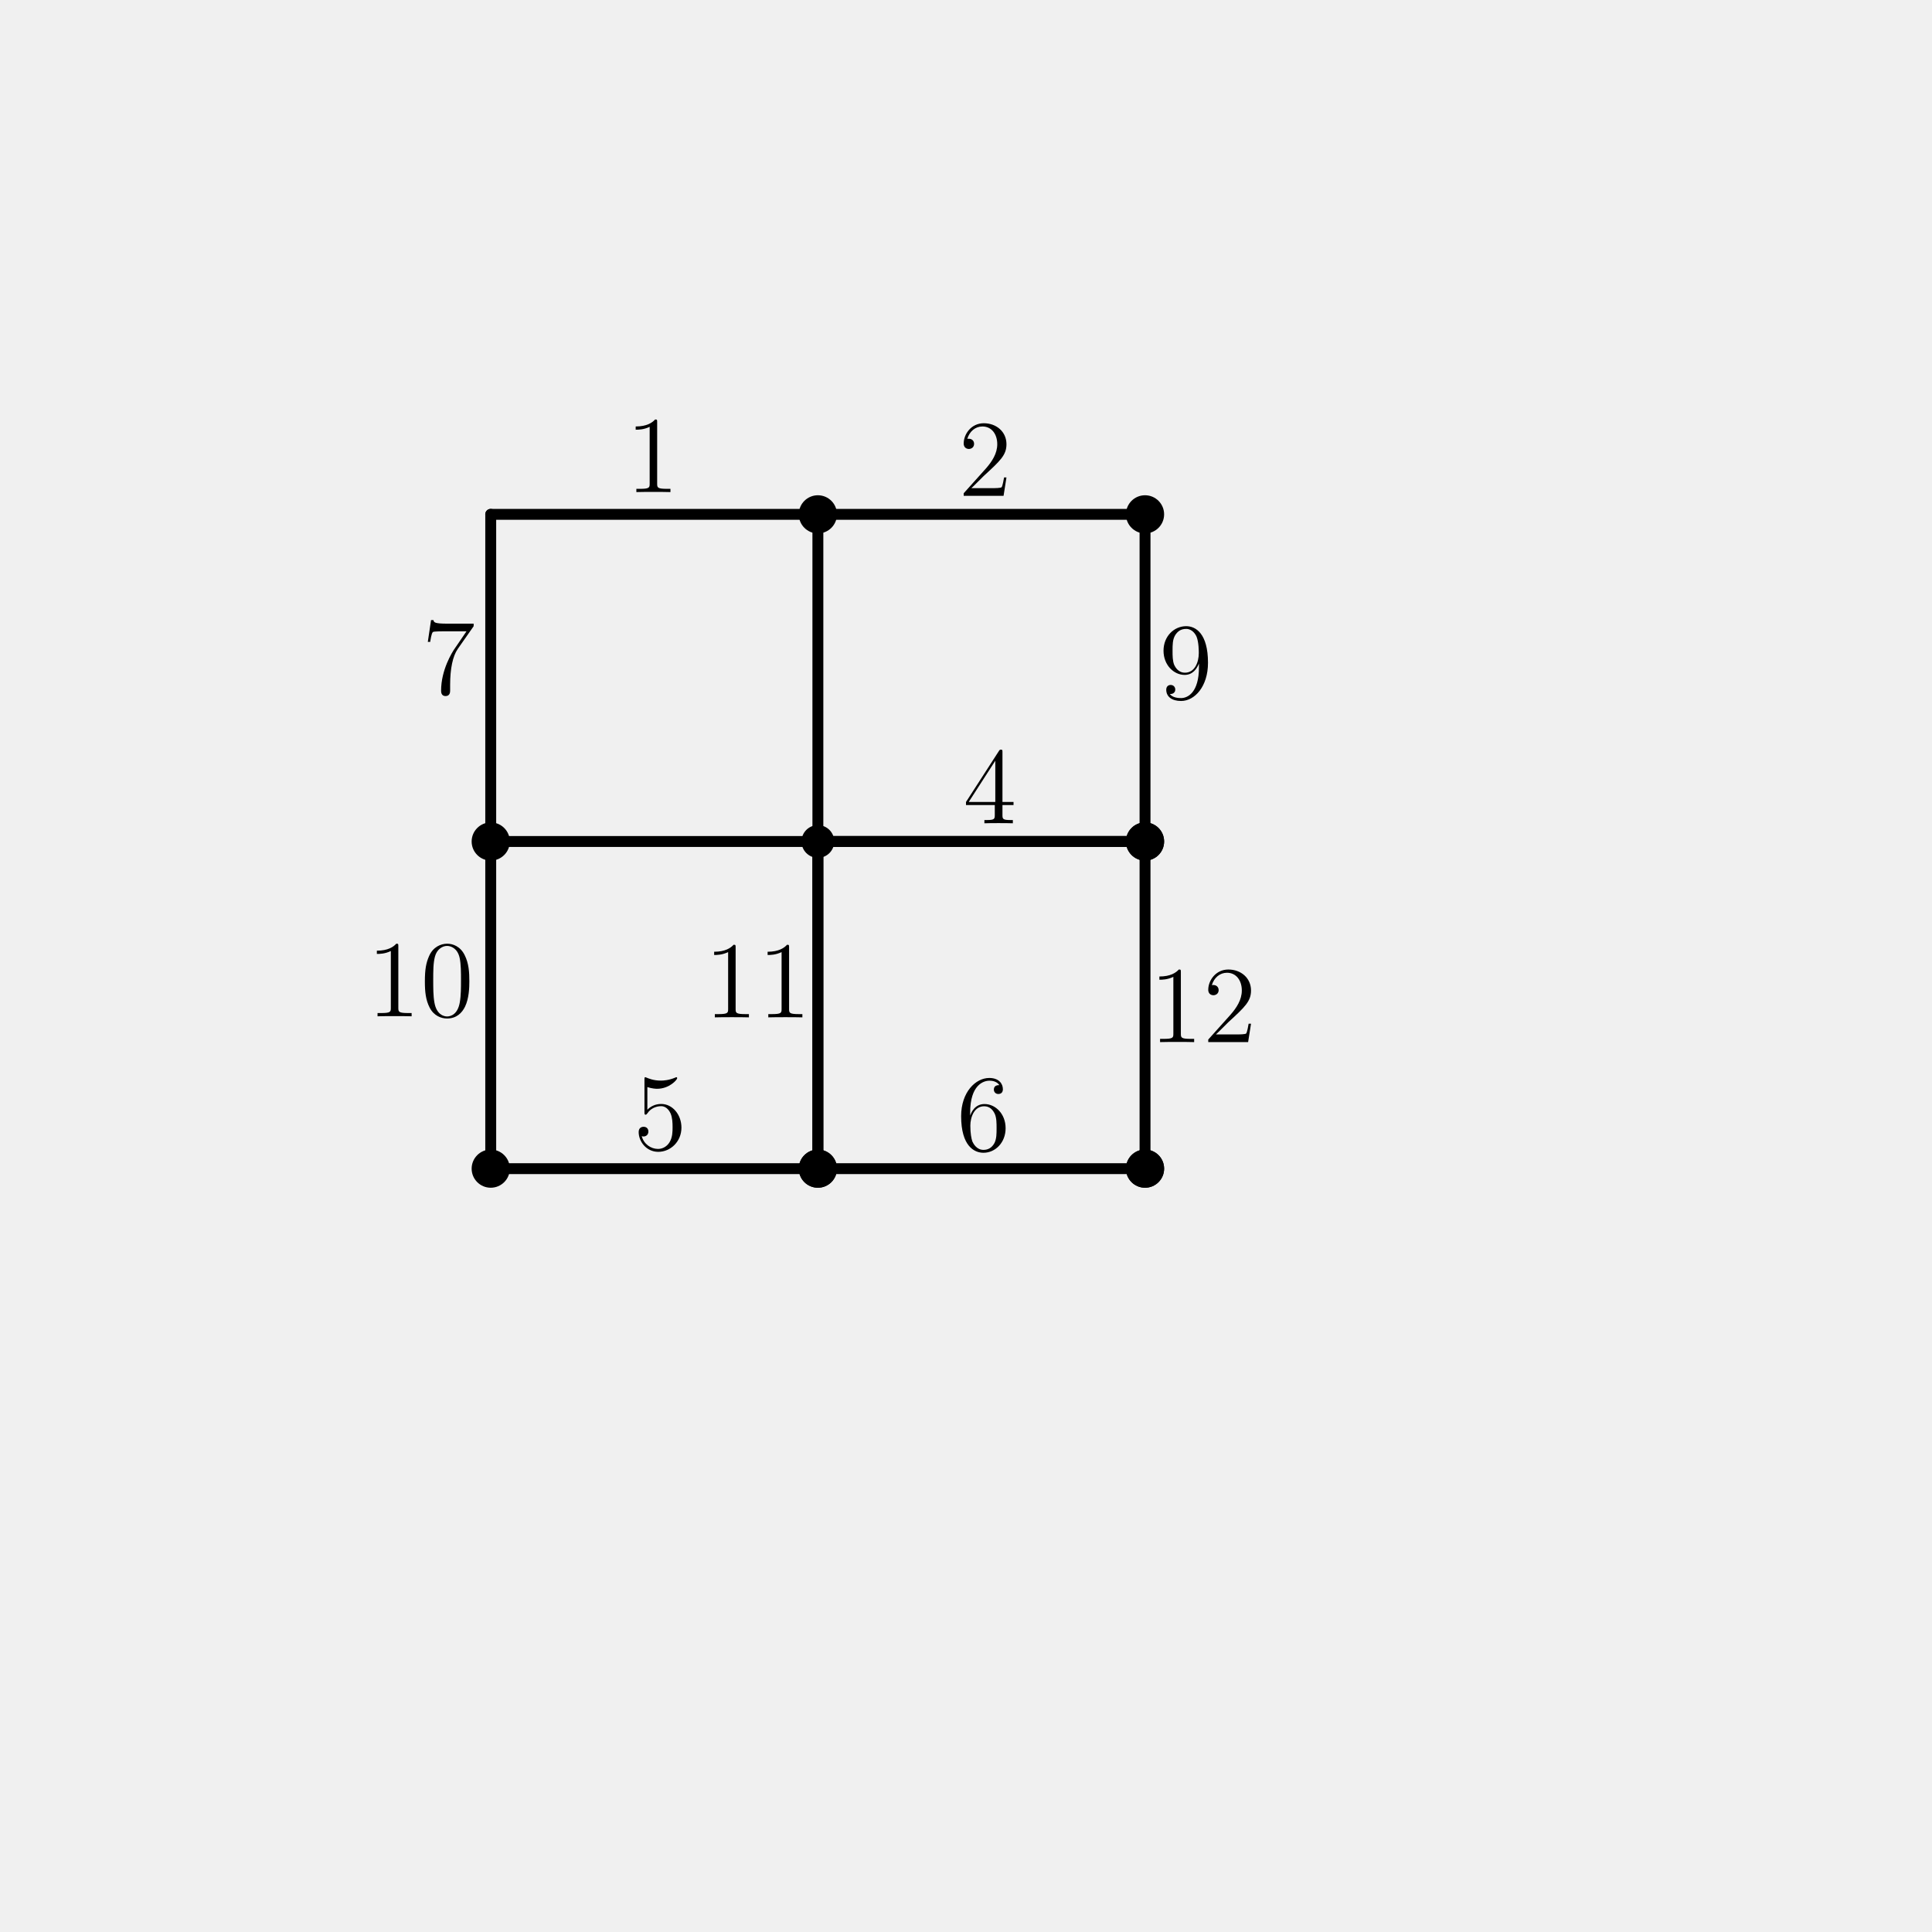
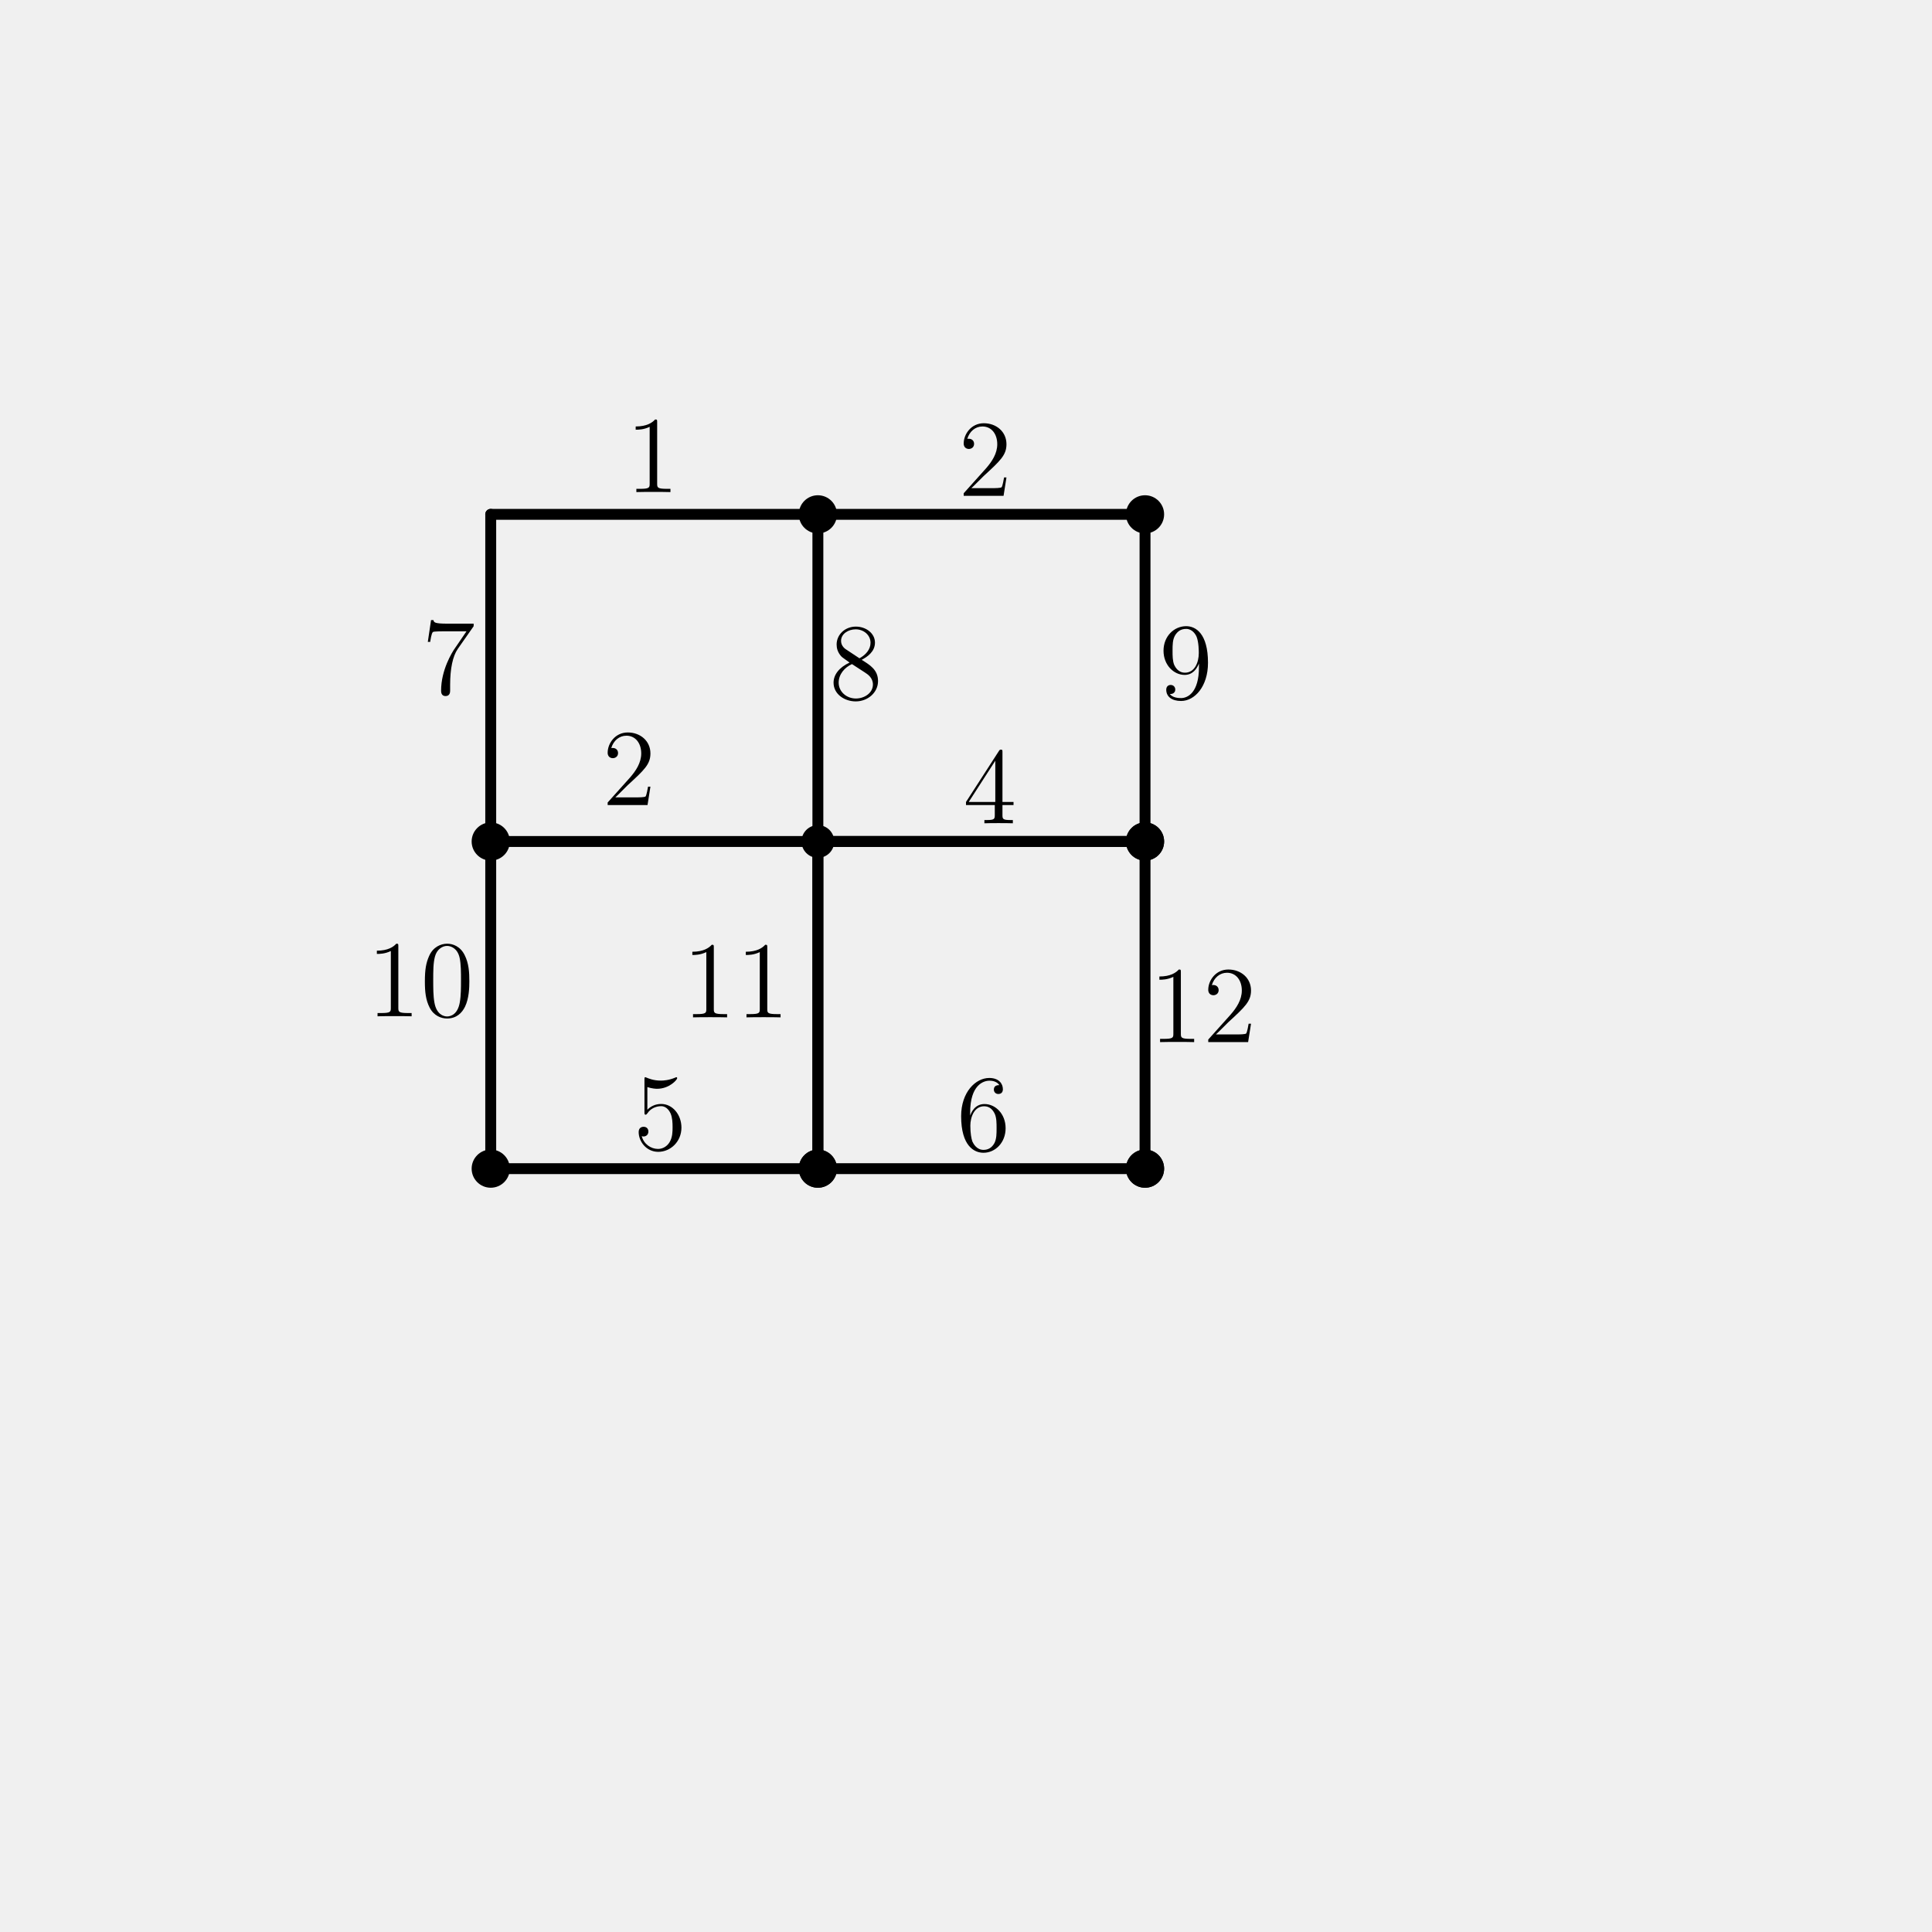
<svg xmlns="http://www.w3.org/2000/svg" width="5cm" height="5cm" viewBox="0 0 177.165 177.165" id="svg2" version="1.1">
  <defs id="defs4">
    </defs>
-   <g id="layer1" transform="translate(0,-875.1969)">
-     <text xml:space="preserve" style="font-style:normal;font-variant:normal;font-weight:normal;font-stretch:normal;font-size:10px;line-height:125%;font-family:LMRoman12;-inkscape-font-specification:'LMRoman12, Normal';text-align:start;letter-spacing:0px;word-spacing:0px;writing-mode:lr-tb;text-anchor:start;fill:#000000;fill-opacity:1;stroke:none;stroke-width:1px;stroke-linecap:butt;stroke-linejoin:miter;stroke-opacity:1" x="57.387" y="920.319" id="text4439">
-       <tspan id="tspan4441" x="57.387" y="920.319">1</tspan>
+   <g transform="translate(0,-875.1969)" id="layer1">
+     <text id="text4439" y="920.319" x="57.387" style="font-style:normal;font-variant:normal;font-weight:normal;font-stretch:normal;font-size:10px;line-height:125%;font-family:LMRoman12;-inkscape-font-specification:'LMRoman12, Normal';text-align:start;letter-spacing:0px;word-spacing:0px;writing-mode:lr-tb;text-anchor:start;fill:#000000;fill-opacity:1;stroke:none;stroke-width:1px;stroke-linecap:butt;stroke-linejoin:miter;stroke-opacity:1" xml:space="preserve">
+       <tspan y="920.319" x="57.387" id="tspan4441">1</tspan>
    </text>
-     <g id="g4445" transform="translate(0,9.999999)">
-       <path id="path4399" d="m 45,912.362 30,0" style="color:#000000;clip-rule:nonzero;display:inline;overflow:visible;visibility:visible;opacity:1;isolation:auto;mix-blend-mode:normal;color-interpolation:sRGB;color-interpolation-filters:linearRGB;solid-color:#000000;solid-opacity:1;fill:#ffffff;fill-opacity:1;fill-rule:nonzero;stroke:#000000;stroke-width:1;stroke-linecap:round;stroke-linejoin:round;stroke-miterlimit:4;stroke-dasharray:none;stroke-dashoffset:0;stroke-opacity:1;color-rendering:auto;image-rendering:auto;shape-rendering:auto;text-rendering:auto;enable-background:accumulate" />
-       <circle r="1.75" cy="912.362" cx="75" style="fill:#000000;stroke:none" id="path4443" />
+     <g transform="translate(0,9.999999)" id="g4445">
+       <path style="color:#000000;clip-rule:nonzero;display:inline;overflow:visible;visibility:visible;opacity:1;isolation:auto;mix-blend-mode:normal;color-interpolation:sRGB;color-interpolation-filters:linearRGB;solid-color:#000000;solid-opacity:1;fill:#ffffff;fill-opacity:1;fill-rule:nonzero;stroke:#000000;stroke-width:1;stroke-linecap:round;stroke-linejoin:round;stroke-miterlimit:4;stroke-dasharray:none;stroke-dashoffset:0;stroke-opacity:1;color-rendering:auto;image-rendering:auto;shape-rendering:auto;text-rendering:auto;enable-background:accumulate" d="m 45,912.362 30,0" id="path4399" />
+       <circle id="path4443" style="fill:#000000;stroke:none" cx="75" cy="912.362" r="1.75" />
    </g>
-     <g transform="matrix(0,1,-1,0,957.3622,877.3622)" id="g4455">
-       <path style="color:#000000;clip-rule:nonzero;display:inline;overflow:visible;visibility:visible;opacity:1;isolation:auto;mix-blend-mode:normal;color-interpolation:sRGB;color-interpolation-filters:linearRGB;solid-color:#000000;solid-opacity:1;fill:#ffffff;fill-opacity:1;fill-rule:nonzero;stroke:#000000;stroke-width:1;stroke-linecap:round;stroke-linejoin:round;stroke-miterlimit:4;stroke-dasharray:none;stroke-dashoffset:0;stroke-opacity:1;color-rendering:auto;image-rendering:auto;shape-rendering:auto;text-rendering:auto;enable-background:accumulate" d="m 45,912.362 30,0" id="path4457" />
-       <circle id="circle4459" style="fill:#000000;stroke:none" cx="75" cy="912.362" r="1.75" />
+     <g id="g4455" transform="matrix(0,1,-1,0,957.3622,877.3622)">
+       <path id="path4457" d="m 45,912.362 30,0" style="color:#000000;clip-rule:nonzero;display:inline;overflow:visible;visibility:visible;opacity:1;isolation:auto;mix-blend-mode:normal;color-interpolation:sRGB;color-interpolation-filters:linearRGB;solid-color:#000000;solid-opacity:1;fill:#ffffff;fill-opacity:1;fill-rule:nonzero;stroke:#000000;stroke-width:1;stroke-linecap:round;stroke-linejoin:round;stroke-miterlimit:4;stroke-dasharray:none;stroke-dashoffset:0;stroke-opacity:1;color-rendering:auto;image-rendering:auto;shape-rendering:auto;text-rendering:auto;enable-background:accumulate" />
+       <circle r="1.75" cy="912.362" cx="75" style="fill:#000000;stroke:none" id="circle4459" />
    </g>
-     <g transform="translate(30,9.999999)" id="g4461">
-       <path style="color:#000000;clip-rule:nonzero;display:inline;overflow:visible;visibility:visible;opacity:1;isolation:auto;mix-blend-mode:normal;color-interpolation:sRGB;color-interpolation-filters:linearRGB;solid-color:#000000;solid-opacity:1;fill:#ffffff;fill-opacity:1;fill-rule:nonzero;stroke:#000000;stroke-width:1;stroke-linecap:round;stroke-linejoin:round;stroke-miterlimit:4;stroke-dasharray:none;stroke-dashoffset:0;stroke-opacity:1;color-rendering:auto;image-rendering:auto;shape-rendering:auto;text-rendering:auto;enable-background:accumulate" d="m 45,912.362 30,0" id="path4463" />
-       <circle id="circle4465" style="fill:#000000;stroke:none" cx="75" cy="912.362" r="1.75" />
+     <g id="g4461" transform="translate(30,9.999999)">
+       <path id="path4463" d="m 45,912.362 30,0" style="color:#000000;clip-rule:nonzero;display:inline;overflow:visible;visibility:visible;opacity:1;isolation:auto;mix-blend-mode:normal;color-interpolation:sRGB;color-interpolation-filters:linearRGB;solid-color:#000000;solid-opacity:1;fill:#ffffff;fill-opacity:1;fill-rule:nonzero;stroke:#000000;stroke-width:1;stroke-linecap:round;stroke-linejoin:round;stroke-miterlimit:4;stroke-dasharray:none;stroke-dashoffset:0;stroke-opacity:1;color-rendering:auto;image-rendering:auto;shape-rendering:auto;text-rendering:auto;enable-background:accumulate" />
+       <circle r="1.75" cy="912.362" cx="75" style="fill:#000000;stroke:none" id="circle4465" />
    </g>
-     <g id="g4467" transform="translate(30,39.99999)">
-       <path id="path4469" d="m 45,912.362 30,0" style="color:#000000;clip-rule:nonzero;display:inline;overflow:visible;visibility:visible;opacity:1;isolation:auto;mix-blend-mode:normal;color-interpolation:sRGB;color-interpolation-filters:linearRGB;solid-color:#000000;solid-opacity:1;fill:#ffffff;fill-opacity:1;fill-rule:nonzero;stroke:#000000;stroke-width:1;stroke-linecap:round;stroke-linejoin:round;stroke-miterlimit:4;stroke-dasharray:none;stroke-dashoffset:0;stroke-opacity:1;color-rendering:auto;image-rendering:auto;shape-rendering:auto;text-rendering:auto;enable-background:accumulate" />
-       <circle r="1.75" cy="912.362" cx="75" style="fill:#000000;stroke:none" id="circle4471" />
+     <g transform="translate(30,39.99999)" id="g4467">
+       <path style="color:#000000;clip-rule:nonzero;display:inline;overflow:visible;visibility:visible;opacity:1;isolation:auto;mix-blend-mode:normal;color-interpolation:sRGB;color-interpolation-filters:linearRGB;solid-color:#000000;solid-opacity:1;fill:#ffffff;fill-opacity:1;fill-rule:nonzero;stroke:#000000;stroke-width:1;stroke-linecap:round;stroke-linejoin:round;stroke-miterlimit:4;stroke-dasharray:none;stroke-dashoffset:0;stroke-opacity:1;color-rendering:auto;image-rendering:auto;shape-rendering:auto;text-rendering:auto;enable-background:accumulate" d="m 45,912.362 30,0" id="path4469" />
+       <circle id="circle4471" style="fill:#000000;stroke:none" cx="75" cy="912.362" r="1.75" />
    </g>
-     <g id="g4479" transform="matrix(0,1,-1,0,1017.362,877.3622)">
-       <path id="path4481" d="m 45,912.362 30,0" style="color:#000000;clip-rule:nonzero;display:inline;overflow:visible;visibility:visible;opacity:1;isolation:auto;mix-blend-mode:normal;color-interpolation:sRGB;color-interpolation-filters:linearRGB;solid-color:#000000;solid-opacity:1;fill:#ffffff;fill-opacity:1;fill-rule:nonzero;stroke:#000000;stroke-width:1;stroke-linecap:round;stroke-linejoin:round;stroke-miterlimit:4;stroke-dasharray:none;stroke-dashoffset:0;stroke-opacity:1;color-rendering:auto;image-rendering:auto;shape-rendering:auto;text-rendering:auto;enable-background:accumulate" />
-       <circle r="1.75" cy="912.362" cx="75" style="fill:#000000;stroke:none" id="circle4483" />
+     <g transform="matrix(0,1,-1,0,1017.362,877.3622)" id="g4479">
+       <path style="color:#000000;clip-rule:nonzero;display:inline;overflow:visible;visibility:visible;opacity:1;isolation:auto;mix-blend-mode:normal;color-interpolation:sRGB;color-interpolation-filters:linearRGB;solid-color:#000000;solid-opacity:1;fill:#ffffff;fill-opacity:1;fill-rule:nonzero;stroke:#000000;stroke-width:1;stroke-linecap:round;stroke-linejoin:round;stroke-miterlimit:4;stroke-dasharray:none;stroke-dashoffset:0;stroke-opacity:1;color-rendering:auto;image-rendering:auto;shape-rendering:auto;text-rendering:auto;enable-background:accumulate" d="m 45,912.362 30,0" id="path4481" />
+       <circle id="circle4483" style="fill:#000000;stroke:none" cx="75" cy="912.362" r="1.75" />
    </g>
-     <g id="g4485" transform="translate(1.0593044e-6,70)">
-       <path id="path4487" d="m 45,912.362 30,0" style="color:#000000;clip-rule:nonzero;display:inline;overflow:visible;visibility:visible;opacity:1;isolation:auto;mix-blend-mode:normal;color-interpolation:sRGB;color-interpolation-filters:linearRGB;solid-color:#000000;solid-opacity:1;fill:#ffffff;fill-opacity:1;fill-rule:nonzero;stroke:#000000;stroke-width:1;stroke-linecap:round;stroke-linejoin:round;stroke-miterlimit:4;stroke-dasharray:none;stroke-dashoffset:0;stroke-opacity:1;color-rendering:auto;image-rendering:auto;shape-rendering:auto;text-rendering:auto;enable-background:accumulate" />
-       <circle r="1.75" cy="912.362" cx="75" style="fill:#000000;stroke:none" id="circle4489" />
+     <g transform="translate(1.0593044e-6,70)" id="g4485">
+       <path style="color:#000000;clip-rule:nonzero;display:inline;overflow:visible;visibility:visible;opacity:1;isolation:auto;mix-blend-mode:normal;color-interpolation:sRGB;color-interpolation-filters:linearRGB;solid-color:#000000;solid-opacity:1;fill:#ffffff;fill-opacity:1;fill-rule:nonzero;stroke:#000000;stroke-width:1;stroke-linecap:round;stroke-linejoin:round;stroke-miterlimit:4;stroke-dasharray:none;stroke-dashoffset:0;stroke-opacity:1;color-rendering:auto;image-rendering:auto;shape-rendering:auto;text-rendering:auto;enable-background:accumulate" d="m 45,912.362 30,0" id="path4487" />
+       <circle id="circle4489" style="fill:#000000;stroke:none" cx="75" cy="912.362" r="1.75" />
    </g>
-     <g id="g4491" transform="matrix(0,1,-1,0,957.3622,907.3622)">
-       <path id="path4493" d="m 45,912.362 30,0" style="color:#000000;clip-rule:nonzero;display:inline;overflow:visible;visibility:visible;opacity:1;isolation:auto;mix-blend-mode:normal;color-interpolation:sRGB;color-interpolation-filters:linearRGB;solid-color:#000000;solid-opacity:1;fill:#ffffff;fill-opacity:1;fill-rule:nonzero;stroke:#000000;stroke-width:1;stroke-linecap:round;stroke-linejoin:round;stroke-miterlimit:4;stroke-dasharray:none;stroke-dashoffset:0;stroke-opacity:1;color-rendering:auto;image-rendering:auto;shape-rendering:auto;text-rendering:auto;enable-background:accumulate" />
-       <circle r="1.75" cy="912.362" cx="75" style="fill:#000000;stroke:none" id="circle4495" />
+     <g transform="matrix(0,1,-1,0,957.3622,907.3622)" id="g4491">
+       <path style="color:#000000;clip-rule:nonzero;display:inline;overflow:visible;visibility:visible;opacity:1;isolation:auto;mix-blend-mode:normal;color-interpolation:sRGB;color-interpolation-filters:linearRGB;solid-color:#000000;solid-opacity:1;fill:#ffffff;fill-opacity:1;fill-rule:nonzero;stroke:#000000;stroke-width:1;stroke-linecap:round;stroke-linejoin:round;stroke-miterlimit:4;stroke-dasharray:none;stroke-dashoffset:0;stroke-opacity:1;color-rendering:auto;image-rendering:auto;shape-rendering:auto;text-rendering:auto;enable-background:accumulate" d="m 45,912.362 30,0" id="path4493" />
+       <circle id="circle4495" style="fill:#000000;stroke:none" cx="75" cy="912.362" r="1.75" />
    </g>
-     <g transform="translate(30,70)" id="g4497">
-       <path style="color:#000000;clip-rule:nonzero;display:inline;overflow:visible;visibility:visible;opacity:1;isolation:auto;mix-blend-mode:normal;color-interpolation:sRGB;color-interpolation-filters:linearRGB;solid-color:#000000;solid-opacity:1;fill:#ffffff;fill-opacity:1;fill-rule:nonzero;stroke:#000000;stroke-width:1;stroke-linecap:round;stroke-linejoin:round;stroke-miterlimit:4;stroke-dasharray:none;stroke-dashoffset:0;stroke-opacity:1;color-rendering:auto;image-rendering:auto;shape-rendering:auto;text-rendering:auto;enable-background:accumulate" d="m 45,912.362 30,0" id="path4499" />
-       <circle id="circle4501" style="fill:#000000;stroke:none" cx="75" cy="912.362" r="1.75" />
+     <g id="g4497" transform="translate(30,70)">
+       <path id="path4499" d="m 45,912.362 30,0" style="color:#000000;clip-rule:nonzero;display:inline;overflow:visible;visibility:visible;opacity:1;isolation:auto;mix-blend-mode:normal;color-interpolation:sRGB;color-interpolation-filters:linearRGB;solid-color:#000000;solid-opacity:1;fill:#ffffff;fill-opacity:1;fill-rule:nonzero;stroke:#000000;stroke-width:1;stroke-linecap:round;stroke-linejoin:round;stroke-miterlimit:4;stroke-dasharray:none;stroke-dashoffset:0;stroke-opacity:1;color-rendering:auto;image-rendering:auto;shape-rendering:auto;text-rendering:auto;enable-background:accumulate" />
+       <circle r="1.75" cy="912.362" cx="75" style="fill:#000000;stroke:none" id="circle4501" />
    </g>
-     <g transform="matrix(0,1,-1,0,987.3622,907.3622)" id="g4503">
-       <path style="color:#000000;clip-rule:nonzero;display:inline;overflow:visible;visibility:visible;opacity:1;isolation:auto;mix-blend-mode:normal;color-interpolation:sRGB;color-interpolation-filters:linearRGB;solid-color:#000000;solid-opacity:1;fill:#ffffff;fill-opacity:1;fill-rule:nonzero;stroke:#000000;stroke-width:1;stroke-linecap:round;stroke-linejoin:round;stroke-miterlimit:4;stroke-dasharray:none;stroke-dashoffset:0;stroke-opacity:1;color-rendering:auto;image-rendering:auto;shape-rendering:auto;text-rendering:auto;enable-background:accumulate" d="m 45,912.362 30,0" id="path4505" />
-       <circle id="circle4507" style="fill:#000000;stroke:none" cx="75" cy="912.362" r="1.75" />
+     <g id="g4503" transform="matrix(0,1,-1,0,987.3622,907.3622)">
+       <path id="path4505" d="m 45,912.362 30,0" style="color:#000000;clip-rule:nonzero;display:inline;overflow:visible;visibility:visible;opacity:1;isolation:auto;mix-blend-mode:normal;color-interpolation:sRGB;color-interpolation-filters:linearRGB;solid-color:#000000;solid-opacity:1;fill:#ffffff;fill-opacity:1;fill-rule:nonzero;stroke:#000000;stroke-width:1;stroke-linecap:round;stroke-linejoin:round;stroke-miterlimit:4;stroke-dasharray:none;stroke-dashoffset:0;stroke-opacity:1;color-rendering:auto;image-rendering:auto;shape-rendering:auto;text-rendering:auto;enable-background:accumulate" />
+       <circle r="1.75" cy="912.362" cx="75" style="fill:#000000;stroke:none" id="circle4507" />
    </g>
-     <g transform="matrix(0,1,-1,0,1017.362,907.3622)" id="g4509">
-       <path style="color:#000000;clip-rule:nonzero;display:inline;overflow:visible;visibility:visible;opacity:1;isolation:auto;mix-blend-mode:normal;color-interpolation:sRGB;color-interpolation-filters:linearRGB;solid-color:#000000;solid-opacity:1;fill:#ffffff;fill-opacity:1;fill-rule:nonzero;stroke:#000000;stroke-width:1;stroke-linecap:round;stroke-linejoin:round;stroke-miterlimit:4;stroke-dasharray:none;stroke-dashoffset:0;stroke-opacity:1;color-rendering:auto;image-rendering:auto;shape-rendering:auto;text-rendering:auto;enable-background:accumulate" d="m 45,912.362 30,0" id="path4511" />
-       <circle id="circle4513" style="fill:#000000;stroke:none" cx="75" cy="912.362" r="1.75" />
+     <g id="g4509" transform="matrix(0,1,-1,0,1017.362,907.3622)">
+       <path id="path4511" d="m 45,912.362 30,0" style="color:#000000;clip-rule:nonzero;display:inline;overflow:visible;visibility:visible;opacity:1;isolation:auto;mix-blend-mode:normal;color-interpolation:sRGB;color-interpolation-filters:linearRGB;solid-color:#000000;solid-opacity:1;fill:#ffffff;fill-opacity:1;fill-rule:nonzero;stroke:#000000;stroke-width:1;stroke-linecap:round;stroke-linejoin:round;stroke-miterlimit:4;stroke-dasharray:none;stroke-dashoffset:0;stroke-opacity:1;color-rendering:auto;image-rendering:auto;shape-rendering:auto;text-rendering:auto;enable-background:accumulate" />
+       <circle r="1.75" cy="912.362" cx="75" style="fill:#000000;stroke:none" id="circle4513" />
    </g>
-     <text xml:space="preserve" style="font-style:normal;font-variant:normal;font-weight:normal;font-stretch:normal;font-size:10px;line-height:125%;font-family:LMRoman12;-inkscape-font-specification:'LMRoman12, Normal';text-align:start;letter-spacing:0px;word-spacing:0px;writing-mode:lr-tb;text-anchor:start;fill:#000000;fill-opacity:1;stroke:none;stroke-width:1px;stroke-linecap:butt;stroke-linejoin:miter;stroke-opacity:1" x="87.888" y="920.664" id="text4515">
-       <tspan id="tspan4517" x="87.888" y="920.664">2</tspan>
+     <text id="text4515" y="920.664" x="87.888" style="font-style:normal;font-variant:normal;font-weight:normal;font-stretch:normal;font-size:10px;line-height:125%;font-family:LMRoman12;-inkscape-font-specification:'LMRoman12, Normal';text-align:start;letter-spacing:0px;word-spacing:0px;writing-mode:lr-tb;text-anchor:start;fill:#000000;fill-opacity:1;stroke:none;stroke-width:1px;stroke-linecap:butt;stroke-linejoin:miter;stroke-opacity:1" xml:space="preserve">
+       <tspan y="920.664" x="87.888" id="tspan4517">2</tspan>
    </text>
-     <text xml:space="preserve" style="font-style:normal;font-variant:normal;font-weight:normal;font-stretch:normal;font-size:10px;line-height:125%;font-family:LMRoman12;-inkscape-font-specification:'LMRoman12, Normal';text-align:start;letter-spacing:0px;word-spacing:0px;writing-mode:lr-tb;text-anchor:start;fill:#000000;fill-opacity:1;stroke:none;stroke-width:1px;stroke-linecap:butt;stroke-linejoin:miter;stroke-opacity:1" x="88.316" y="950.691" id="text4523">
-       <tspan id="tspan4525" x="88.316" y="950.691">4</tspan>
+     <text id="text4523" y="950.691" x="88.316" style="font-style:normal;font-variant:normal;font-weight:normal;font-stretch:normal;font-size:10px;line-height:125%;font-family:LMRoman12;-inkscape-font-specification:'LMRoman12, Normal';text-align:start;letter-spacing:0px;word-spacing:0px;writing-mode:lr-tb;text-anchor:start;fill:#000000;fill-opacity:1;stroke:none;stroke-width:1px;stroke-linecap:butt;stroke-linejoin:miter;stroke-opacity:1" xml:space="preserve">
+       <tspan y="950.691" x="88.316" id="tspan4525">4</tspan>
    </text>
-     <text xml:space="preserve" style="font-style:normal;font-variant:normal;font-weight:normal;font-stretch:normal;font-size:10px;line-height:125%;font-family:LMRoman12;-inkscape-font-specification:'LMRoman12, Normal';text-align:start;letter-spacing:0px;word-spacing:0px;writing-mode:lr-tb;text-anchor:start;fill:#000000;fill-opacity:1;stroke:none;stroke-width:1px;stroke-linecap:butt;stroke-linejoin:miter;stroke-opacity:1" x="58.082" y="980.618" id="text4527">
-       <tspan id="tspan4529" x="58.082" y="980.618">5</tspan>
+     <text id="text4527" y="980.618" x="58.082" style="font-style:normal;font-variant:normal;font-weight:normal;font-stretch:normal;font-size:10px;line-height:125%;font-family:LMRoman12;-inkscape-font-specification:'LMRoman12, Normal';text-align:start;letter-spacing:0px;word-spacing:0px;writing-mode:lr-tb;text-anchor:start;fill:#000000;fill-opacity:1;stroke:none;stroke-width:1px;stroke-linecap:butt;stroke-linejoin:miter;stroke-opacity:1" xml:space="preserve">
+       <tspan y="980.618" x="58.082" id="tspan4529">5</tspan>
    </text>
-     <text xml:space="preserve" style="font-style:normal;font-variant:normal;font-weight:normal;font-stretch:normal;font-size:10px;line-height:125%;font-family:LMRoman12;-inkscape-font-specification:'LMRoman12, Normal';text-align:start;letter-spacing:0px;word-spacing:0px;writing-mode:lr-tb;text-anchor:start;fill:#000000;fill-opacity:1;stroke:none;stroke-width:1px;stroke-linecap:butt;stroke-linejoin:miter;stroke-opacity:1" x="87.732" y="980.704" id="text4531">
-       <tspan id="tspan4533" x="87.732" y="980.704">6</tspan>
+     <text id="text4531" y="980.704" x="87.732" style="font-style:normal;font-variant:normal;font-weight:normal;font-stretch:normal;font-size:10px;line-height:125%;font-family:LMRoman12;-inkscape-font-specification:'LMRoman12, Normal';text-align:start;letter-spacing:0px;word-spacing:0px;writing-mode:lr-tb;text-anchor:start;fill:#000000;fill-opacity:1;stroke:none;stroke-width:1px;stroke-linecap:butt;stroke-linejoin:miter;stroke-opacity:1" xml:space="preserve">
+       <tspan y="980.704" x="87.732" id="tspan4533">6</tspan>
    </text>
-     <text xml:space="preserve" style="font-style:normal;font-variant:normal;font-weight:normal;font-stretch:normal;font-size:10px;line-height:125%;font-family:LMRoman12;-inkscape-font-specification:'LMRoman12, Normal';text-align:start;letter-spacing:0px;word-spacing:0px;writing-mode:lr-tb;text-anchor:start;fill:#000000;fill-opacity:1;stroke:none;stroke-width:1px;stroke-linecap:butt;stroke-linejoin:miter;stroke-opacity:1" x="38.683" y="938.825" id="text4535">
-       <tspan id="tspan4537" x="38.683" y="938.825">7</tspan>
+     <text id="text4535" y="938.825" x="38.683" style="font-style:normal;font-variant:normal;font-weight:normal;font-stretch:normal;font-size:10px;line-height:125%;font-family:LMRoman12;-inkscape-font-specification:'LMRoman12, Normal';text-align:start;letter-spacing:0px;word-spacing:0px;writing-mode:lr-tb;text-anchor:start;fill:#000000;fill-opacity:1;stroke:none;stroke-width:1px;stroke-linecap:butt;stroke-linejoin:miter;stroke-opacity:1" xml:space="preserve">
+       <tspan y="938.825" x="38.683" id="tspan4537">7</tspan>
    </text>
-     <text xml:space="preserve" style="font-style:normal;font-variant:normal;font-weight:normal;font-stretch:normal;font-size:10px;line-height:125%;font-family:LMRoman12;-inkscape-font-specification:'LMRoman12, Normal';text-align:start;letter-spacing:0px;word-spacing:0px;writing-mode:lr-tb;text-anchor:start;fill:#000000;fill-opacity:1;stroke:none;stroke-width:1px;stroke-linecap:butt;stroke-linejoin:miter;stroke-opacity:1" x="106.288" y="939.273" id="text4543">
-       <tspan id="tspan4545" x="106.288" y="939.273">9</tspan>
+     <text id="text4543" y="939.273" x="106.288" style="font-style:normal;font-variant:normal;font-weight:normal;font-stretch:normal;font-size:10px;line-height:125%;font-family:LMRoman12;-inkscape-font-specification:'LMRoman12, Normal';text-align:start;letter-spacing:0px;word-spacing:0px;writing-mode:lr-tb;text-anchor:start;fill:#000000;fill-opacity:1;stroke:none;stroke-width:1px;stroke-linecap:butt;stroke-linejoin:miter;stroke-opacity:1" xml:space="preserve">
+       <tspan y="939.273" x="106.288" id="tspan4545">9</tspan>
    </text>
-     <text xml:space="preserve" style="font-style:normal;font-variant:normal;font-weight:normal;font-stretch:normal;font-size:10px;line-height:125%;font-family:LMRoman12;-inkscape-font-specification:'LMRoman12, Normal';text-align:start;letter-spacing:0px;word-spacing:0px;writing-mode:lr-tb;text-anchor:start;fill:#000000;fill-opacity:1;stroke:none;stroke-width:1px;stroke-linecap:butt;stroke-linejoin:miter;stroke-opacity:1" x="33.651" y="968.389" id="text4547">
-       <tspan id="tspan4549" x="33.651" y="968.389">10</tspan>
+     <text id="text4547" y="968.389" x="33.651" style="font-style:normal;font-variant:normal;font-weight:normal;font-stretch:normal;font-size:10px;line-height:125%;font-family:LMRoman12;-inkscape-font-specification:'LMRoman12, Normal';text-align:start;letter-spacing:0px;word-spacing:0px;writing-mode:lr-tb;text-anchor:start;fill:#000000;fill-opacity:1;stroke:none;stroke-width:1px;stroke-linecap:butt;stroke-linejoin:miter;stroke-opacity:1" xml:space="preserve">
+       <tspan y="968.389" x="33.651" id="tspan4549">10</tspan>
    </text>
-     <text xml:space="preserve" style="font-style:normal;font-variant:normal;font-weight:normal;font-stretch:normal;font-size:10px;line-height:125%;font-family:LMRoman12;-inkscape-font-specification:'LMRoman12, Normal';text-align:start;letter-spacing:0px;word-spacing:0px;writing-mode:lr-tb;text-anchor:start;fill:#000000;fill-opacity:1;stroke:none;stroke-width:1px;stroke-linecap:butt;stroke-linejoin:miter;stroke-opacity:1" x="64.583" y="968.489" id="text4551">
-       <tspan id="tspan4553" x="64.583" y="968.489">11</tspan>
+     <text id="text4551" y="968.489" x="62.583" style="font-style:normal;font-variant:normal;font-weight:normal;font-stretch:normal;font-size:10px;line-height:125%;font-family:LMRoman12;-inkscape-font-specification:'LMRoman12, Normal';text-align:start;letter-spacing:0px;word-spacing:0px;writing-mode:lr-tb;text-anchor:start;fill:#000000;fill-opacity:1;stroke:none;stroke-width:1px;stroke-linecap:butt;stroke-linejoin:miter;stroke-opacity:1" xml:space="preserve">
+       <tspan y="968.489" x="62.583" id="tspan4553">11</tspan>
    </text>
-     <text xml:space="preserve" style="font-style:normal;font-variant:normal;font-weight:normal;font-stretch:normal;font-size:10px;line-height:125%;font-family:LMRoman12;-inkscape-font-specification:'LMRoman12, Normal';text-align:start;letter-spacing:0px;word-spacing:0px;writing-mode:lr-tb;text-anchor:start;fill:#000000;fill-opacity:1;stroke:none;stroke-width:1px;stroke-linecap:butt;stroke-linejoin:miter;stroke-opacity:1" x="105.409" y="970.759" id="text4555">
-       <tspan id="tspan4557" x="105.409" y="970.759">12</tspan>
+     <text id="text4555" y="970.759" x="105.409" style="font-style:normal;font-variant:normal;font-weight:normal;font-stretch:normal;font-size:10px;line-height:125%;font-family:LMRoman12;-inkscape-font-specification:'LMRoman12, Normal';text-align:start;letter-spacing:0px;word-spacing:0px;writing-mode:lr-tb;text-anchor:start;fill:#000000;fill-opacity:1;stroke:none;stroke-width:1px;stroke-linecap:butt;stroke-linejoin:miter;stroke-opacity:1" xml:space="preserve">
+       <tspan y="970.759" x="105.409" id="tspan4557">12</tspan>
    </text>
-     <path style="fill:none;fill-rule:evenodd;stroke:#000000;stroke-width:1px;stroke-linecap:butt;stroke-linejoin:miter;stroke-opacity:1" d="m 45,952.362 60,0 0,0" id="path3546" />
-     <path id="path3548" d="m 75,982.362 0,-60 0,0" style="fill:none;fill-rule:evenodd;stroke:#000000;stroke-width:1px;stroke-linecap:butt;stroke-linejoin:miter;stroke-opacity:1" />
-     <circle id="path3552" style="fill:#000000;stroke:none" cx="75" cy="952.362" r="1.5" />
+     <path id="path3546" d="m 45,952.362 60,0 0,0" style="fill:none;fill-rule:evenodd;stroke:#000000;stroke-width:1px;stroke-linecap:butt;stroke-linejoin:miter;stroke-opacity:1" />
+     <path style="fill:none;fill-rule:evenodd;stroke:#000000;stroke-width:1px;stroke-linecap:butt;stroke-linejoin:miter;stroke-opacity:1" d="m 75,982.362 0,-60 0,0" id="path3548" />
+     <circle r="1.5" cy="952.362" cx="75" style="fill:#000000;stroke:none" id="path3552" />
+     <text id="text4515-3" y="949.018" x="55.237" style="font-style:normal;font-variant:normal;font-weight:normal;font-stretch:normal;font-size:10px;line-height:125%;font-family:LMRoman12;-inkscape-font-specification:'LMRoman12, Normal';text-align:start;letter-spacing:0px;word-spacing:0px;writing-mode:lr-tb;text-anchor:start;fill:#000000;fill-opacity:1;stroke:none;stroke-width:1px;stroke-linecap:butt;stroke-linejoin:miter;stroke-opacity:1" xml:space="preserve">
+       <tspan y="949.018" x="55.237" id="tspan4517-6">2</tspan>
+     </text>
+     <text xml:space="preserve" style="font-style:normal;font-variant:normal;font-weight:normal;font-stretch:normal;font-size:10px;line-height:125%;font-family:LMRoman12;-inkscape-font-specification:'LMRoman12, Normal';text-align:start;letter-spacing:0px;word-spacing:0px;writing-mode:lr-tb;text-anchor:start;fill:#000000;fill-opacity:1;stroke:none;stroke-width:1px;stroke-linecap:butt;stroke-linejoin:miter;stroke-opacity:1" x="76.033" y="939.313" id="text4528">
+       <tspan id="tspan4530" x="76.033" y="939.313">8</tspan>
+     </text>
  </g>
</svg>
